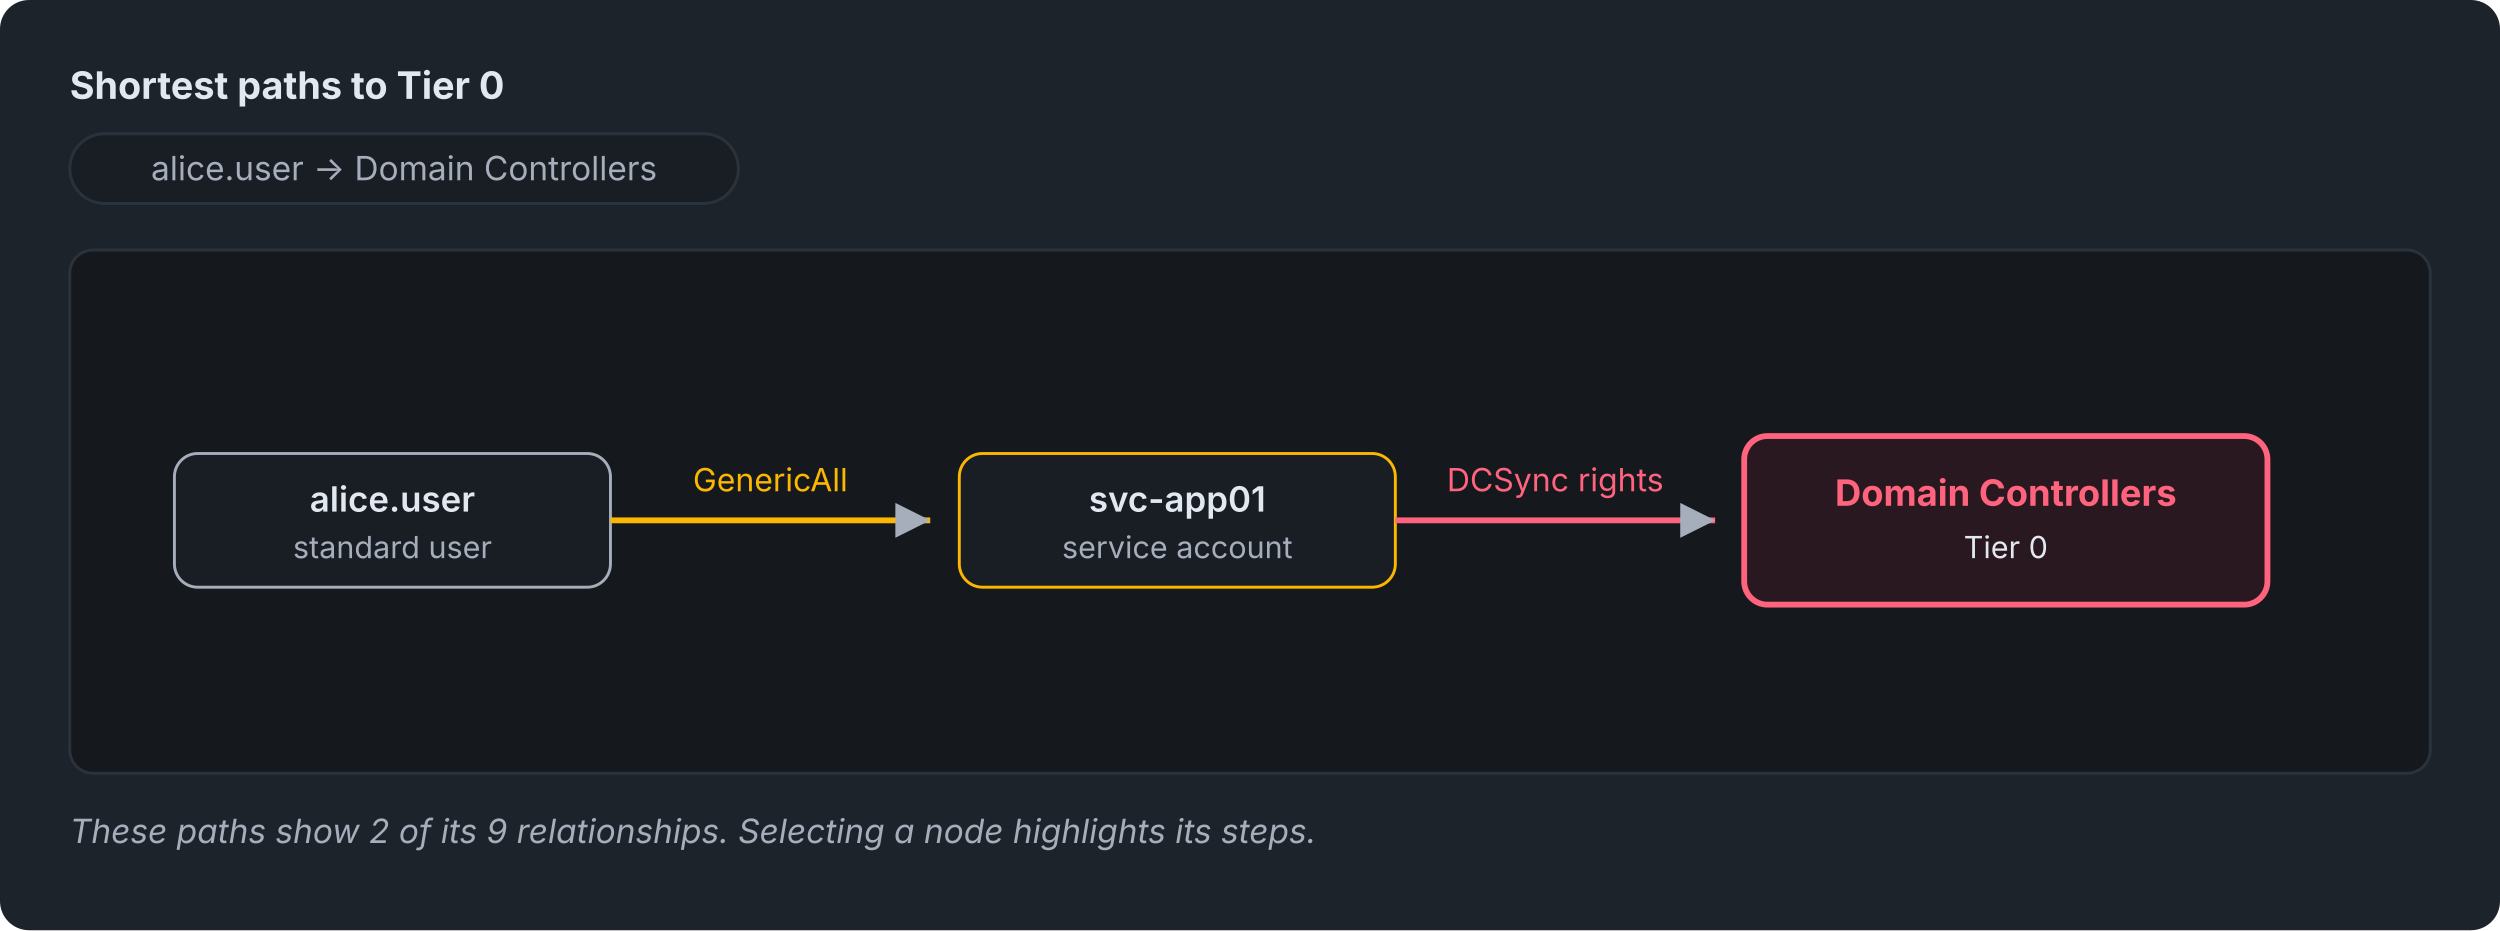
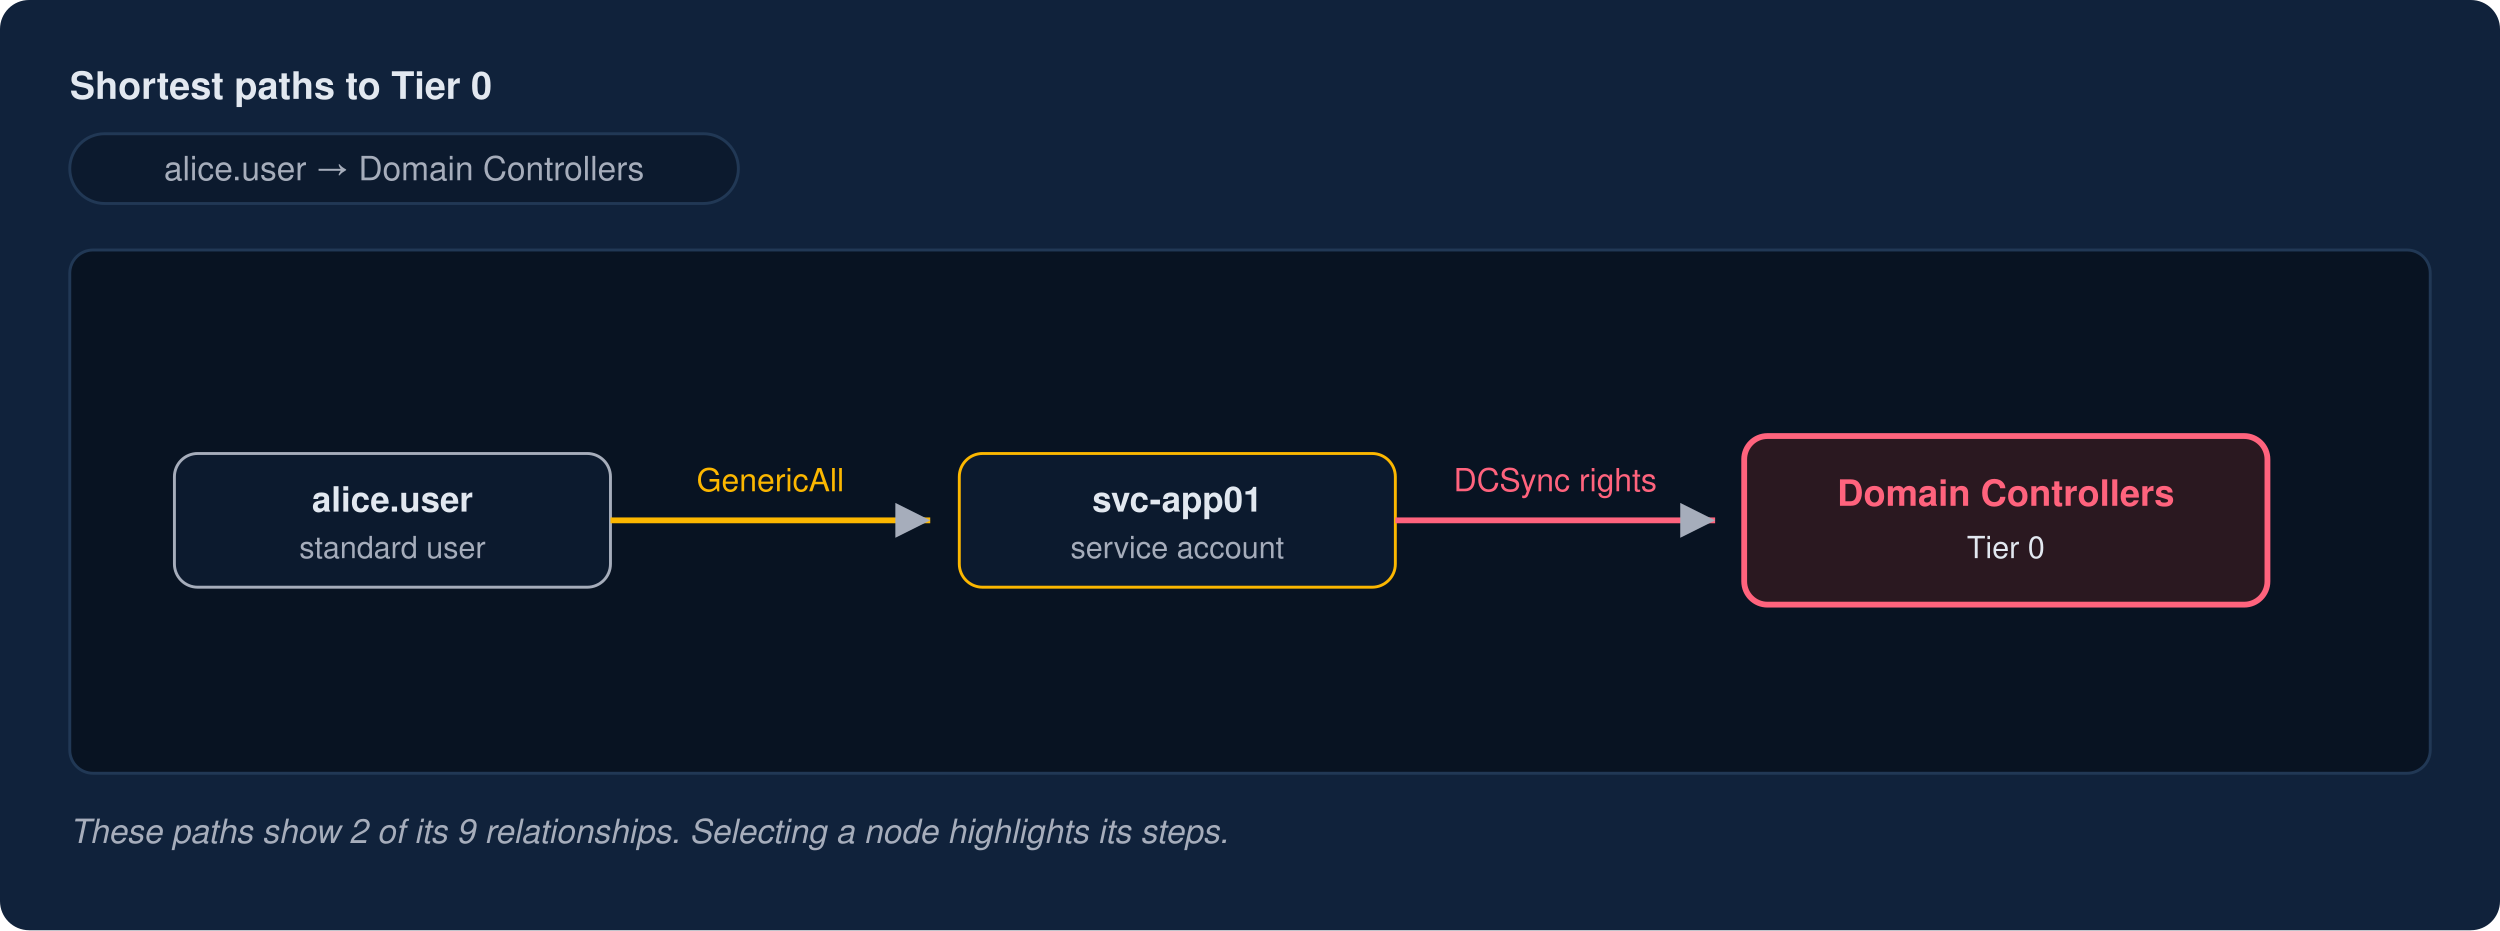
- <svg xmlns="http://www.w3.org/2000/svg" viewBox="0 0 860 320" font-family="'Inter',ui-sans-serif,system-ui,-apple-system,'Segoe UI',Helvetica,Arial,sans-serif">
-   <rect width="860" height="320" rx="10" fill="#1d232a" />
+ <svg xmlns="http://www.w3.org/2000/svg" viewBox="0 0 860 320" font-family="'Montserrat',ui-sans-serif,system-ui,-apple-system,'Segoe UI',Helvetica,Arial,sans-serif">
+   <rect width="860" height="320" rx="10" fill="#10223b" />
  <text x="24" y="34" fill="#e2e8f0" font-size="13" font-weight="700">Shortest paths to Tier 0</text>
-   <rect x="24" y="46" width="230" height="24" rx="12" fill="#191e24" stroke="#2a323c" />
+   <rect x="24" y="46" width="230" height="24" rx="12" fill="#0c1a2e" stroke="#213855" />
  <text x="139" y="62" fill="#a6adbb" font-size="11.5" text-anchor="middle">alice.user → Domain Controllers</text>
-   <rect x="24" y="86" width="812" height="180" rx="8" fill="#15191e" stroke="#2a323c" />
-   <rect x="60" y="156" width="150" height="46" rx="8" fill="#191e24" stroke="#a6adbb" />
+   <rect x="24" y="86" width="812" height="180" rx="8" fill="#081322" stroke="#213855" />
+   <rect x="60" y="156" width="150" height="46" rx="8" fill="#0c1a2e" stroke="#a6adbb" />
  <text x="135" y="176" fill="#e2e8f0" font-size="12" text-anchor="middle" font-weight="600">alice.user</text>
  <text x="135" y="192" fill="#a6adbb" font-size="10.5" text-anchor="middle">standard user</text>
  <line x1="210" y1="179" x2="320" y2="179" stroke="#fcb700" stroke-width="2" marker-end="url(#arrow)" />
  <text x="265" y="169" fill="#fcb700" font-size="11" text-anchor="middle">GenericAll</text>
-   <rect x="330" y="156" width="150" height="46" rx="8" fill="#191e24" stroke="#fcb700" />
+   <rect x="330" y="156" width="150" height="46" rx="8" fill="#0c1a2e" stroke="#fcb700" />
  <text x="405" y="176" fill="#e2e8f0" font-size="12" text-anchor="middle" font-weight="600">svc-app01</text>
  <text x="405" y="192" fill="#a6adbb" font-size="10.5" text-anchor="middle">service account</text>
  <line x1="480" y1="179" x2="590" y2="179" stroke="#ff637d" stroke-width="2" marker-end="url(#arrow)" />
  <text x="535" y="169" fill="#ff637d" font-size="11" text-anchor="middle">DCSync rights</text>
  <rect x="600" y="150" width="180" height="58" rx="8" fill="#2a1820" stroke="#ff637d" stroke-width="2" />
  <text x="690" y="174" fill="#ff637d" font-size="12.5" text-anchor="middle" font-weight="700">Domain Controllers</text>
  <text x="690" y="192" fill="#e2e8f0" font-size="10.5" text-anchor="middle">Tier 0</text>
  <defs>
    <marker id="arrow" markerWidth="8" markerHeight="8" refX="6" refY="3" orient="auto">
      <path d="M0,0 L6,3 L0,6 Z" fill="#a6adbb" />
    </marker>
  </defs>
  <text x="24" y="290" fill="#a6adbb" font-size="11.5" font-style="italic">These paths show 2 of its 9 relationships. Selecting a node highlights its steps.</text>
</svg>
